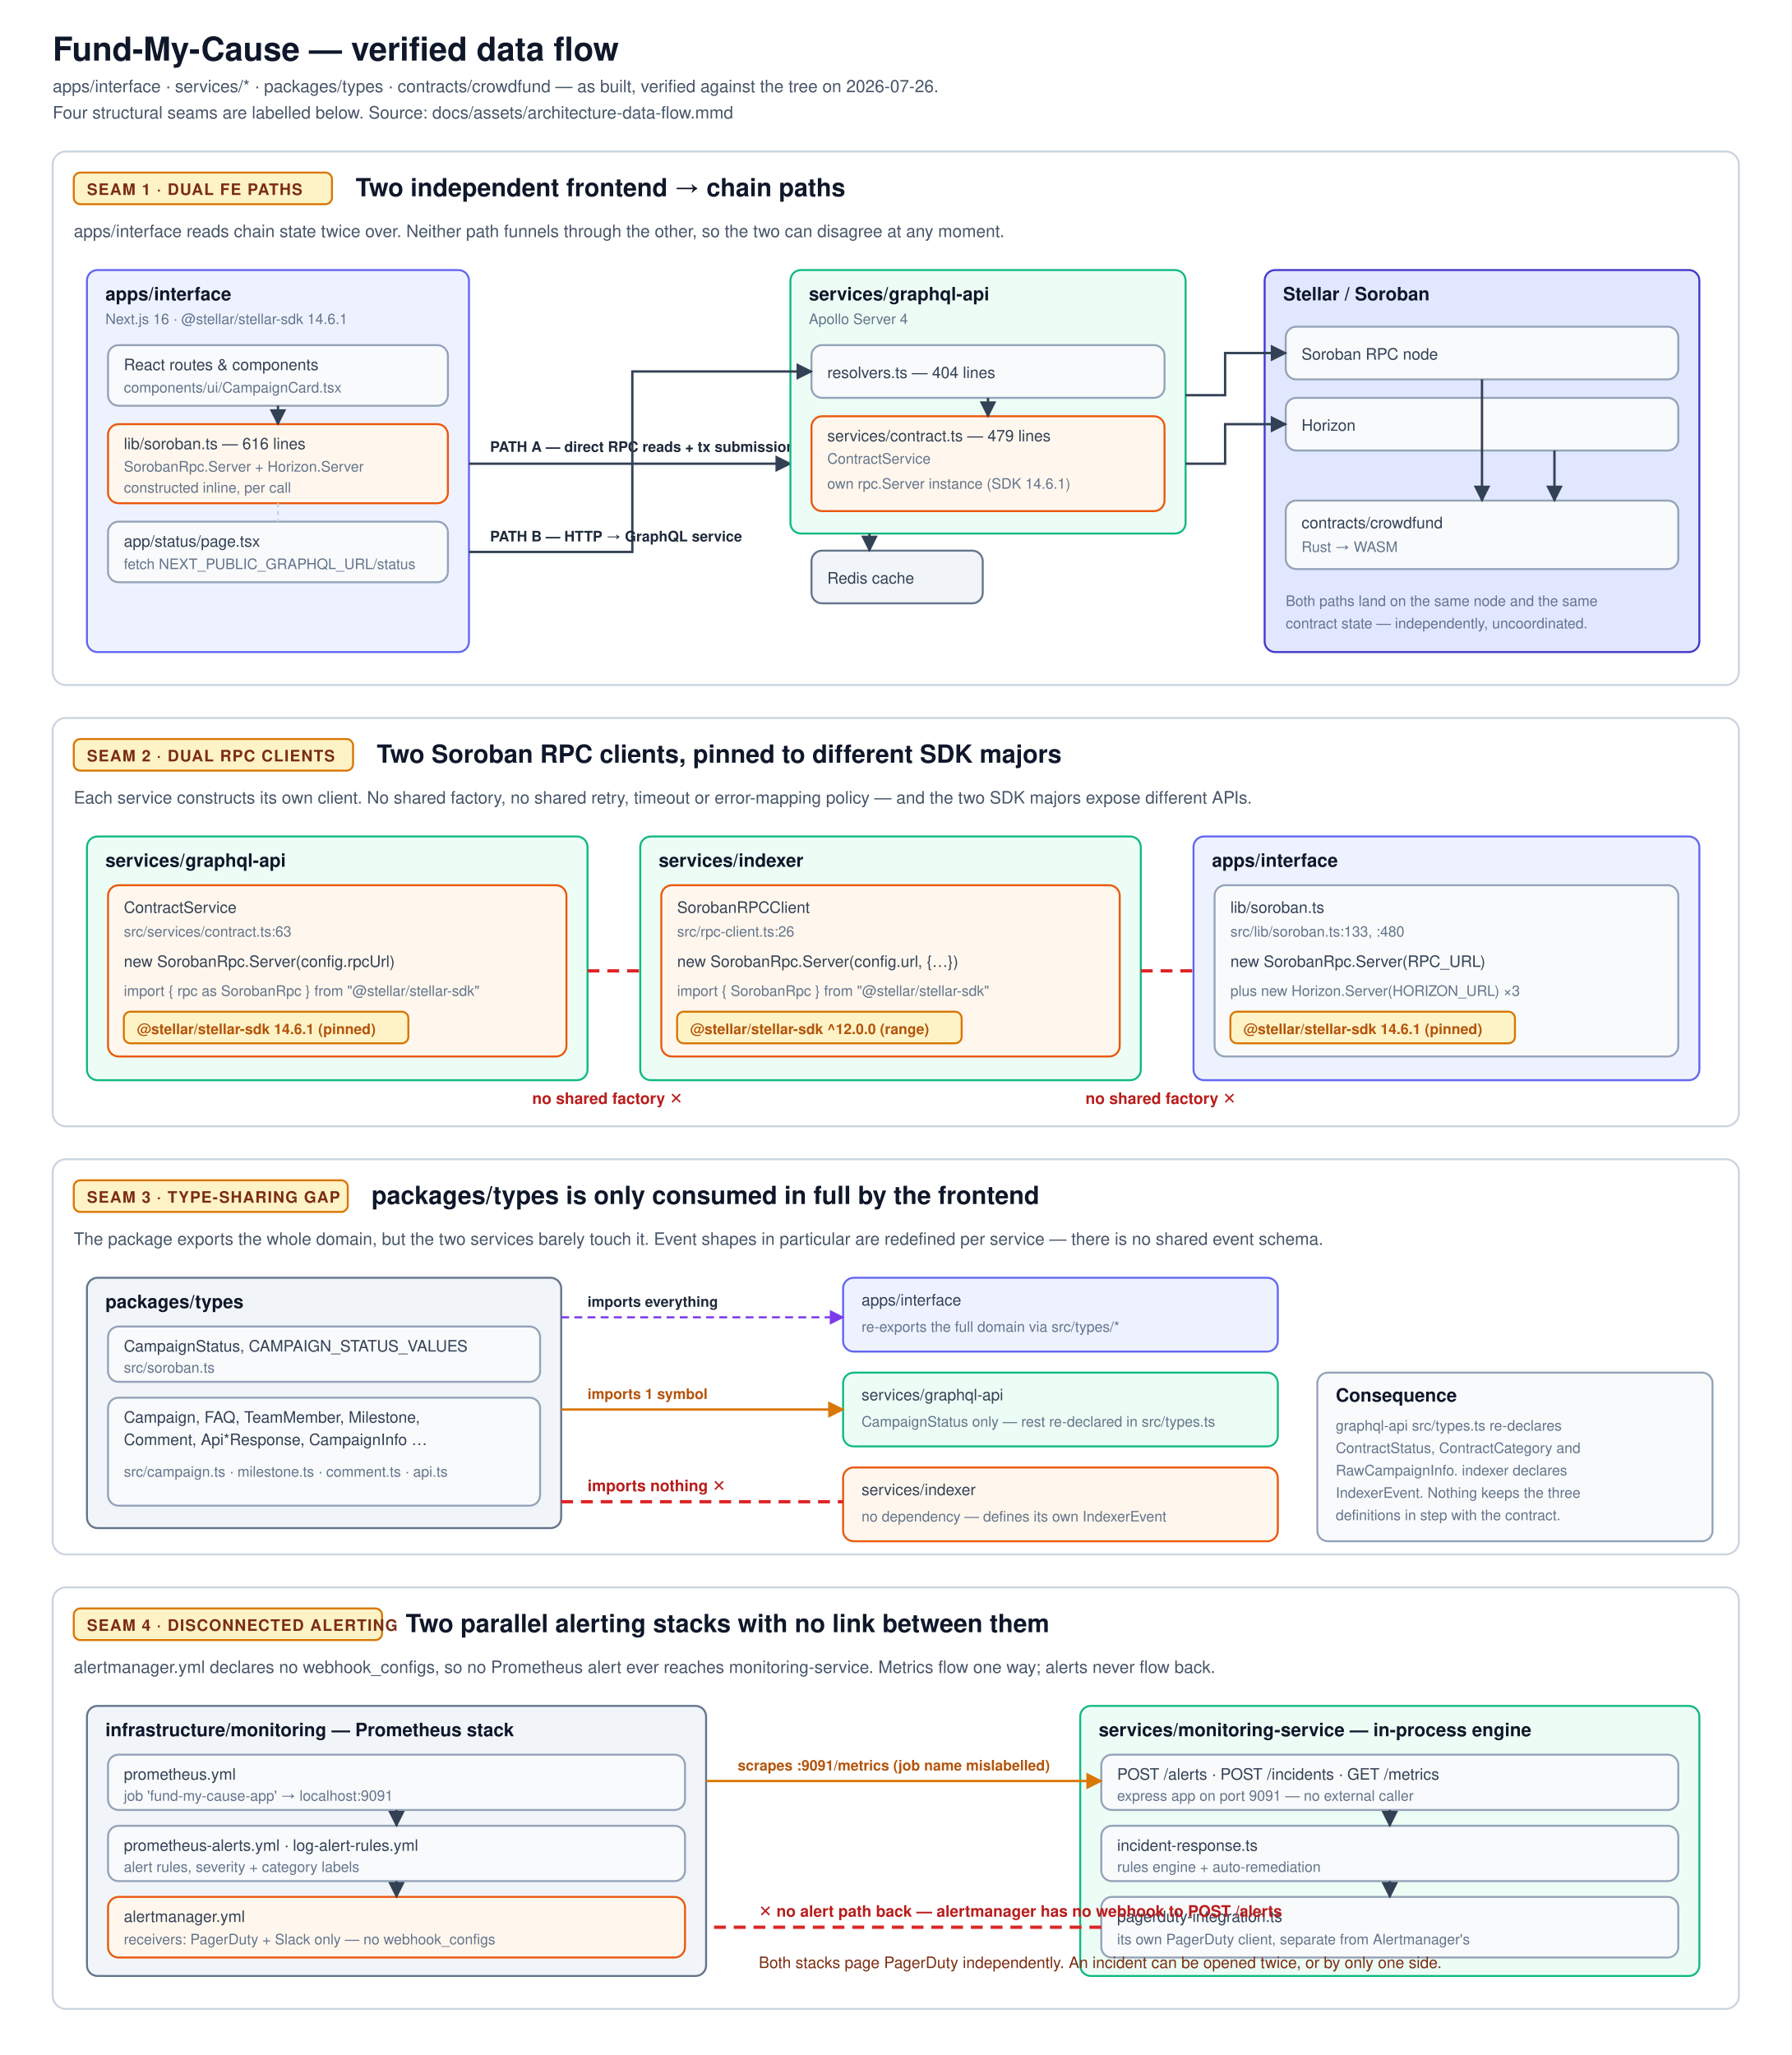
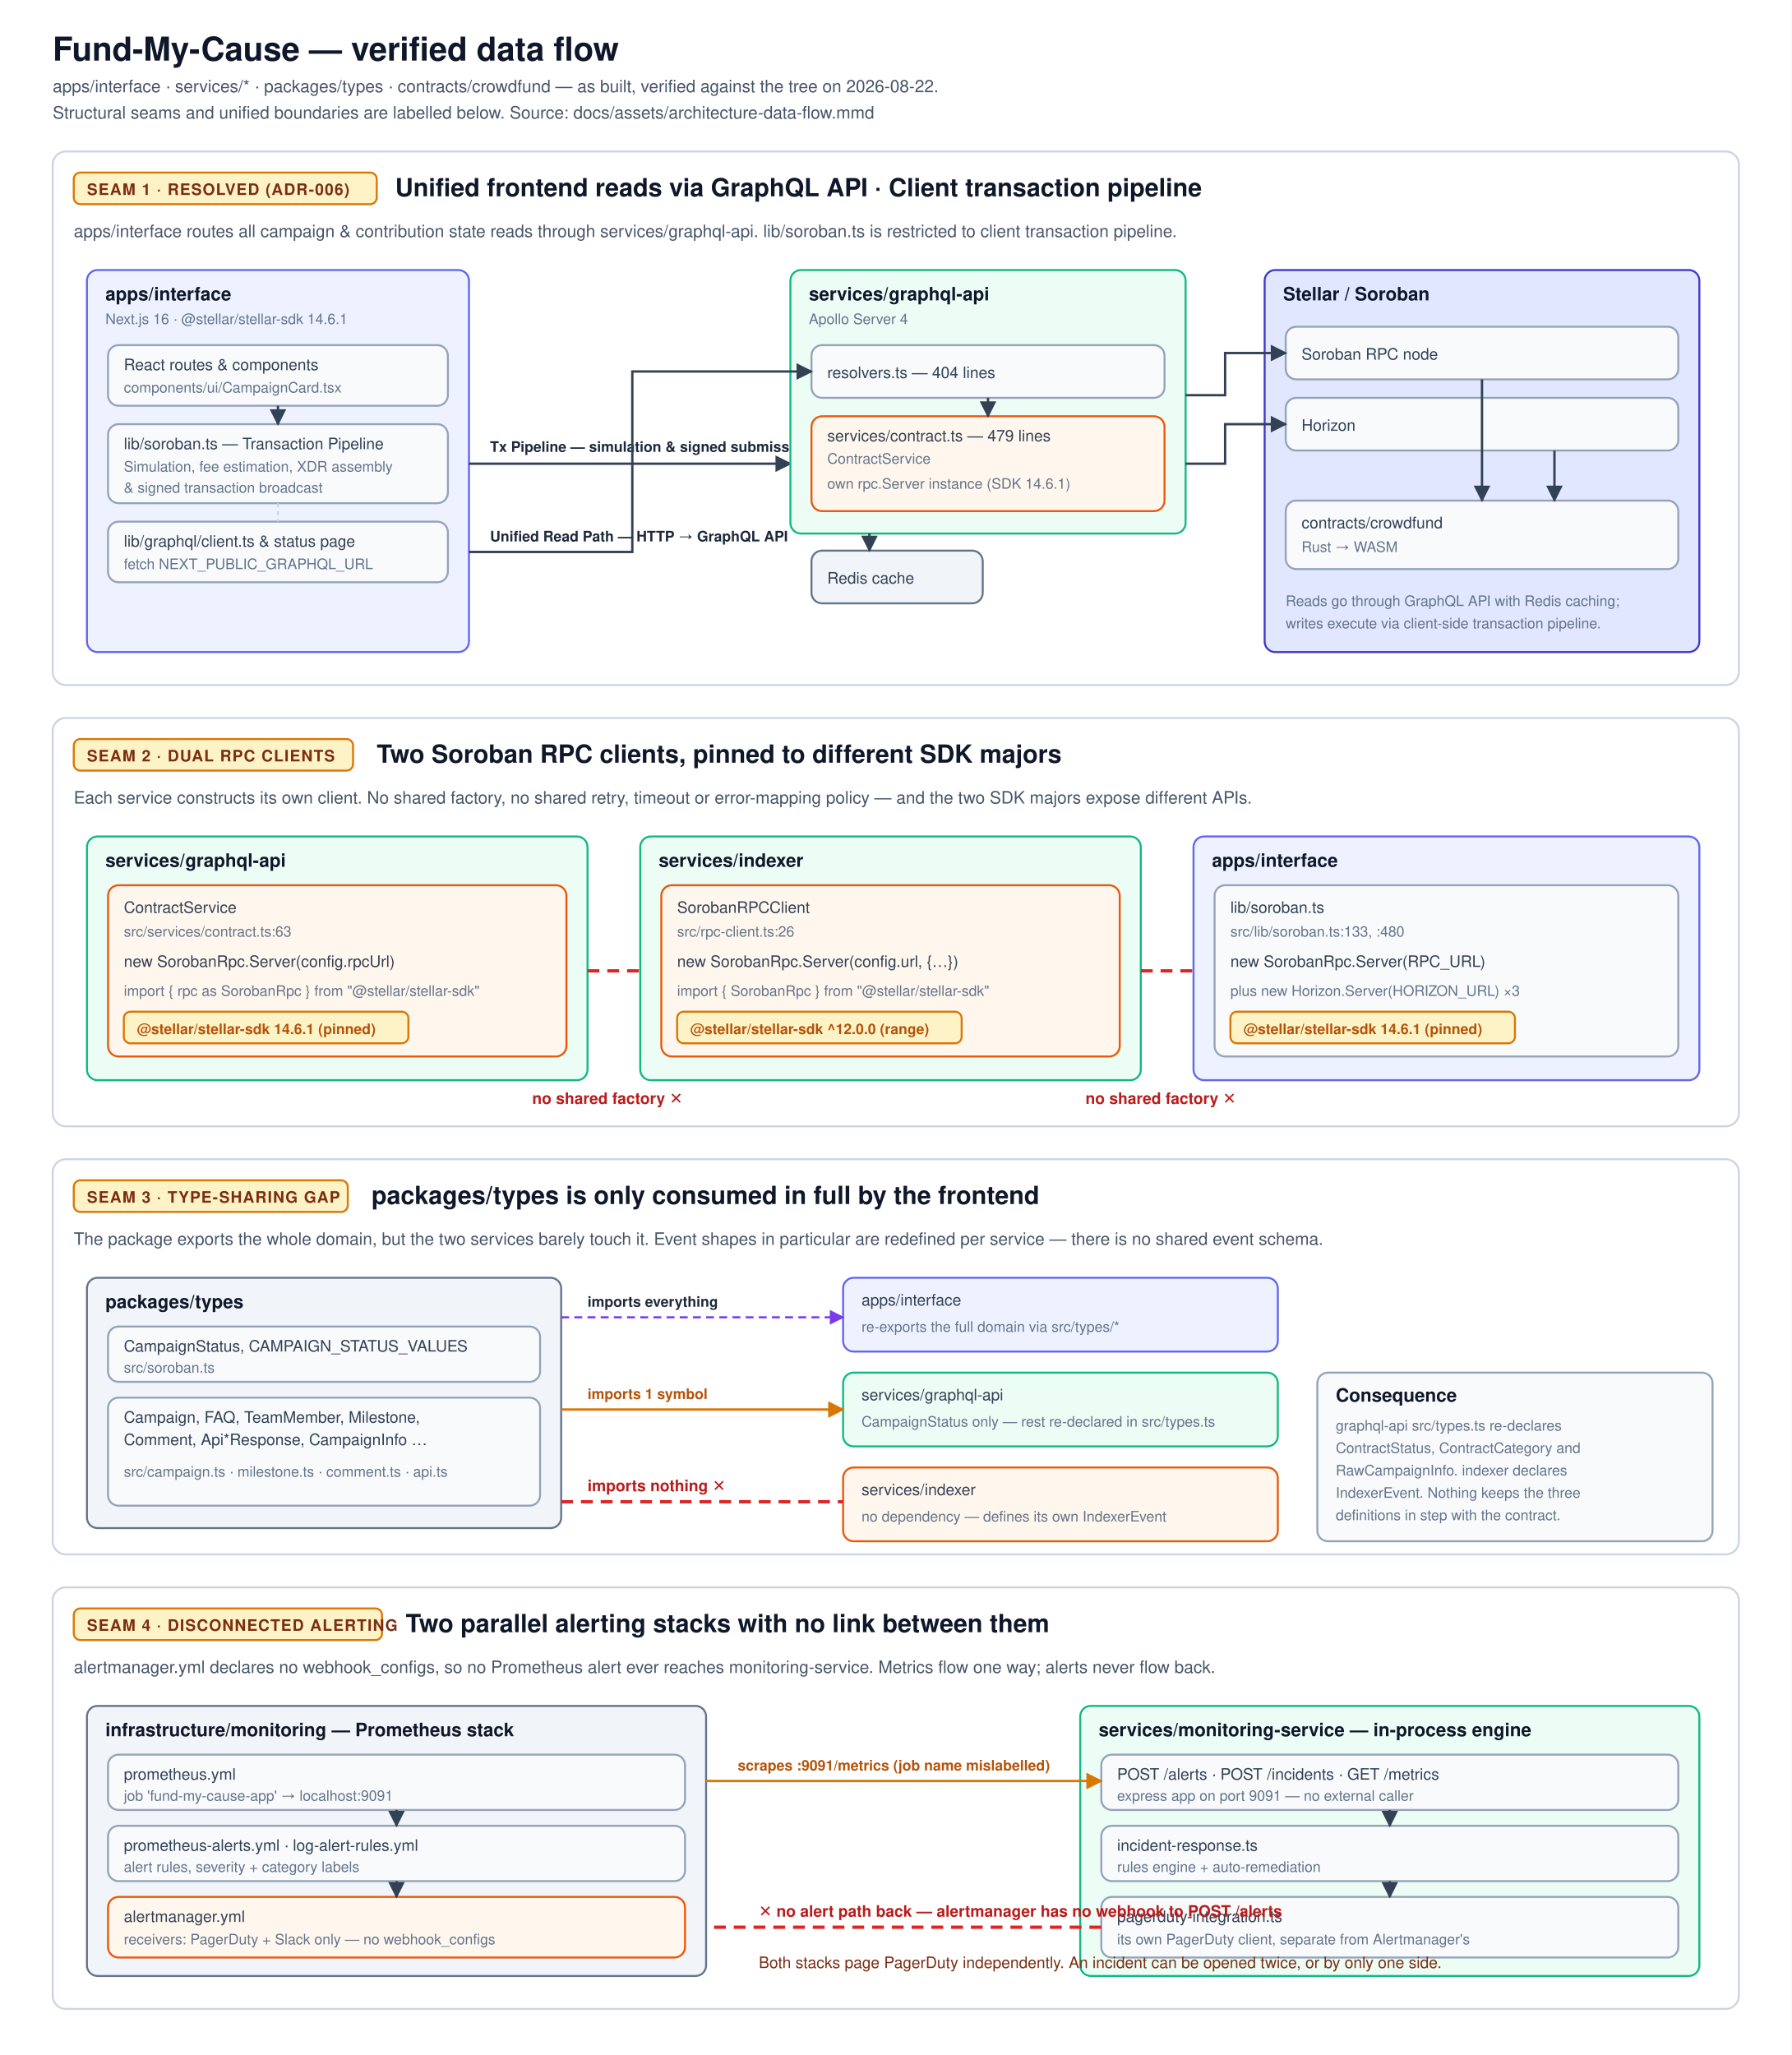
<svg xmlns="http://www.w3.org/2000/svg" viewBox="0 0 1360 1560" width="1360" height="1560" font-family="ui-sans-serif, system-ui, -apple-system, 'Segoe UI', Helvetica, Arial, sans-serif">
  <defs>
    <marker id="arrow" viewBox="0 0 10 10" refX="9" refY="5" markerWidth="7" markerHeight="7" orient="auto-start-reverse">
      <path d="M 0 0 L 10 5 L 0 10 z" fill="#334155" />
    </marker>
    <marker id="arrowDashed" viewBox="0 0 10 10" refX="9" refY="5" markerWidth="7" markerHeight="7" orient="auto-start-reverse">
      <path d="M 0 0 L 10 5 L 0 10 z" fill="#7c3aed" />
    </marker>
    <marker id="arrowWarn" viewBox="0 0 10 10" refX="9" refY="5" markerWidth="7" markerHeight="7" orient="auto-start-reverse">
      <path d="M 0 0 L 10 5 L 0 10 z" fill="#d97706" />
    </marker>
  </defs>
  <style>
    .panel      { fill: #ffffff; stroke: #cbd5e1; stroke-width: 1.5; rx: 10; }
    .panelTitle { font-size: 19px; font-weight: 700; fill: #0f172a; }
    .panelSub   { font-size: 13px; fill: #475569; }
    .seamTag    { font-size: 12px; font-weight: 700; fill: #7c2d12; letter-spacing: .06em; }
    .seamBadge  { fill: #fef3c7; stroke: #d97706; stroke-width: 1.5; rx: 5; }
    .box        { fill: #f8fafc; stroke: #94a3b8; stroke-width: 1.5; rx: 8; }
    .boxApp     { fill: #eef2ff; stroke: #6366f1; stroke-width: 1.5; rx: 8; }
    .boxSvc     { fill: #ecfdf5; stroke: #10b981; stroke-width: 1.5; rx: 8; }
    .boxChain   { fill: #e0e7ff; stroke: #4338ca; stroke-width: 1.5; rx: 8; }
    .boxWarn    { fill: #fff7ed; stroke: #ea580c; stroke-width: 1.5; rx: 8; }
    .boxMuted   { fill: #f1f5f9; stroke: #64748b; stroke-width: 1.5; rx: 8; }
    .h          { font-size: 14px; font-weight: 700; fill: #0f172a; }
    .t          { font-size: 12px; fill: #334155; }
    .m          { font-size: 11px; fill: #64748b; }
    .edge       { stroke: #334155; stroke-width: 1.8; fill: none; marker-end: url(#arrow); }
    .edgeDash   { stroke: #7c3aed; stroke-width: 1.6; fill: none; stroke-dasharray: 6 4; marker-end: url(#arrowDashed); }
    .edgeWarn   { stroke: #d97706; stroke-width: 1.8; fill: none; marker-end: url(#arrowWarn); }
    .edgeCut    { stroke: #dc2626; stroke-width: 2.5; fill: none; stroke-dasharray: 9 6; }
    .lbl        { font-size: 11px; font-weight: 600; fill: #1e293b; }
    .lblWarn    { font-size: 11px; font-weight: 700; fill: #b45309; }
    .lblCut     { font-size: 12px; font-weight: 700; fill: #b91c1c; }
    .note       { font-size: 12px; fill: #7c2d12; }
  </style>
  <rect width="1360" height="1560" fill="#ffffff" />
  <text x="40" y="46" font-size="25" font-weight="700" fill="#0f172a">Fund-My-Cause — verified data flow</text>
-   <text x="40" y="70" class="panelSub">apps/interface · services/* · packages/types · contracts/crowdfund — as built, verified against the tree on 2026-07-26.</text>
-   <text x="40" y="90" class="panelSub">Four structural seams are labelled below. Source: docs/assets/architecture-data-flow.mmd</text>
+   <text x="40" y="70" class="panelSub">apps/interface · services/* · packages/types · contracts/crowdfund — as built, verified against the tree on 2026-08-22.</text>
+   <text x="40" y="90" class="panelSub">Structural seams and unified boundaries are labelled below. Source: docs/assets/architecture-data-flow.mmd</text>
  <rect x="40" y="115" width="1280" height="405" class="panel" />
-   <rect x="56" y="131" width="196" height="24" class="seamBadge" />
-   <text x="66" y="148" class="seamTag">SEAM 1 · DUAL FE PATHS</text>
-   <text x="270" y="149" class="panelTitle">Two independent frontend → chain paths</text>
-   <text x="56" y="180" class="panelSub">apps/interface reads chain state twice over. Neither path funnels through the other, so the two can disagree at any moment.</text>
+   <rect x="56" y="131" width="230" height="24" class="seamBadge" />
+   <text x="66" y="148" class="seamTag">SEAM 1 · RESOLVED (ADR-006)</text>
+   <text x="300" y="149" class="panelTitle">Unified frontend reads via GraphQL API · Client transaction pipeline</text>
+   <text x="56" y="180" class="panelSub">apps/interface routes all campaign &amp; contribution state reads through services/graphql-api. lib/soroban.ts is restricted to client transaction pipeline.</text>
  <rect x="66" y="205" width="290" height="290" class="boxApp" />
  <text x="80" y="228" class="h">apps/interface</text>
  <text x="80" y="246" class="m">Next.js 16 · @stellar/stellar-sdk 14.6.1</text>
  <rect x="82" y="262" width="258" height="46" class="box" />
  <text x="94" y="281" class="t">React routes &amp; components</text>
  <text x="94" y="298" class="m">components/ui/CampaignCard.tsx</text>
-   <rect x="82" y="322" width="258" height="60" class="boxWarn" />
-   <text x="94" y="341" class="t">lib/soroban.ts — 616 lines</text>
-   <text x="94" y="358" class="m">SorobanRpc.Server + Horizon.Server</text>
-   <text x="94" y="374" class="m">constructed inline, per call</text>
+   <rect x="82" y="322" width="258" height="60" class="box" />
+   <text x="94" y="341" class="t">lib/soroban.ts — Transaction Pipeline</text>
+   <text x="94" y="358" class="m">Simulation, fee estimation, XDR assembly</text>
+   <text x="94" y="374" class="m">&amp; signed transaction broadcast</text>
  <rect x="82" y="396" width="258" height="46" class="box" />
-   <text x="94" y="415" class="t">app/status/page.tsx</text>
-   <text x="94" y="432" class="m">fetch NEXT_PUBLIC_GRAPHQL_URL/status</text>
+   <text x="94" y="415" class="t">lib/graphql/client.ts &amp; status page</text>
+   <text x="94" y="432" class="m">fetch NEXT_PUBLIC_GRAPHQL_URL</text>
  <path d="M 211 308 L 211 322" class="edge" />
  <path d="M 211 382 L 211 396" stroke="#cbd5e1" stroke-width="1.5" fill="none" stroke-dasharray="3 3" />
  <path d="M 356 352 L 600 352" class="edge" />
-   <text x="372" y="343" class="lbl">PATH A — direct RPC reads + tx submission</text>
+   <text x="372" y="343" class="lbl">Tx Pipeline — simulation &amp; signed submission</text>
  <rect x="600" y="205" width="300" height="200" class="boxSvc" />
  <text x="614" y="228" class="h">services/graphql-api</text>
  <text x="614" y="246" class="m">Apollo Server 4</text>
  <rect x="616" y="262" width="268" height="40" class="box" />
  <text x="628" y="287" class="t">resolvers.ts — 404 lines</text>
  <rect x="616" y="316" width="268" height="72" class="boxWarn" />
  <text x="628" y="335" class="t">services/contract.ts — 479 lines</text>
  <text x="628" y="352" class="m">ContractService</text>
  <text x="628" y="371" class="m">own rpc.Server instance (SDK 14.6.1)</text>
  <path d="M 356 419 L 480 419 L 480 282 L 616 282" class="edge" />
-   <text x="372" y="411" class="lbl">PATH B — HTTP → GraphQL service</text>
+   <text x="372" y="411" class="lbl">Unified Read Path — HTTP → GraphQL API</text>
  <path d="M 750 302 L 750 316" class="edge" />
  <rect x="616" y="418" width="130" height="40" class="boxMuted" />
  <text x="628" y="443" class="t">Redis cache</text>
  <path d="M 660 405 L 660 418" class="edge" />
  <rect x="960" y="205" width="330" height="290" class="boxChain" />
  <text x="974" y="228" class="h">Stellar / Soroban</text>
  <rect x="976" y="248" width="298" height="40" class="box" />
  <text x="988" y="273" class="t">Soroban RPC node</text>
  <rect x="976" y="302" width="298" height="40" class="box" />
  <text x="988" y="327" class="t">Horizon</text>
  <rect x="976" y="380" width="298" height="52" class="box" />
  <text x="988" y="401" class="t">contracts/crowdfund</text>
  <text x="988" y="419" class="m">Rust → WASM</text>
  <path d="M 900 300 L 930 300 L 930 268 L 976 268" class="edge" />
  <path d="M 356 352 L 356 322 L 940 322 L 940 268 L 976 268" class="edge" opacity="0" />
  <path d="M 900 352 L 930 352 L 930 322 L 976 322" class="edge" />
  <path d="M 1125 288 L 1125 380" class="edge" />
  <path d="M 1180 342 L 1180 380" class="edge" />
-   <text x="976" y="460" class="m">Both paths land on the same node and the same</text>
-   <text x="976" y="477" class="m">contract state — independently, uncoordinated.</text>
+   <text x="976" y="460" class="m">Reads go through GraphQL API with Redis caching;</text>
+   <text x="976" y="477" class="m">writes execute via client-side transaction pipeline.</text>
  <rect x="40" y="545" width="1280" height="310" class="panel" />
  <rect x="56" y="561" width="212" height="24" class="seamBadge" />
  <text x="66" y="578" class="seamTag">SEAM 2 · DUAL RPC CLIENTS</text>
  <text x="286" y="579" class="panelTitle">Two Soroban RPC clients, pinned to different SDK majors</text>
  <text x="56" y="610" class="panelSub">Each service constructs its own client. No shared factory, no shared retry, timeout or error-mapping policy — and the two SDK majors expose different APIs.</text>
  <rect x="66" y="635" width="380" height="185" class="boxSvc" />
  <text x="80" y="658" class="h">services/graphql-api</text>
  <rect x="82" y="672" width="348" height="130" class="boxWarn" />
  <text x="94" y="693" class="t">ContractService</text>
  <text x="94" y="711" class="m">src/services/contract.ts:63</text>
  <text x="94" y="734" class="t">new SorobanRpc.Server(config.rpcUrl)</text>
  <text x="94" y="756" class="m">import { rpc as SorobanRpc } from "@stellar/stellar-sdk"</text>
  <rect x="94" y="768" width="216" height="24" class="seamBadge" />
  <text x="104" y="785" class="lblWarn">@stellar/stellar-sdk 14.6.1 (pinned)</text>
  <rect x="486" y="635" width="380" height="185" class="boxSvc" />
  <text x="500" y="658" class="h">services/indexer</text>
  <rect x="502" y="672" width="348" height="130" class="boxWarn" />
  <text x="514" y="693" class="t">SorobanRPCClient</text>
  <text x="514" y="711" class="m">src/rpc-client.ts:26</text>
  <text x="514" y="734" class="t">new SorobanRpc.Server(config.url, {…})</text>
  <text x="514" y="756" class="m">import { SorobanRpc } from "@stellar/stellar-sdk"</text>
  <rect x="514" y="768" width="216" height="24" class="seamBadge" />
  <text x="524" y="785" class="lblWarn">@stellar/stellar-sdk ^12.0.0 (range)</text>
  <rect x="906" y="635" width="384" height="185" class="boxApp" />
  <text x="920" y="658" class="h">apps/interface</text>
  <rect x="922" y="672" width="352" height="130" class="box" />
  <text x="934" y="693" class="t">lib/soroban.ts</text>
  <text x="934" y="711" class="m">src/lib/soroban.ts:133, :480</text>
  <text x="934" y="734" class="t">new SorobanRpc.Server(RPC_URL)</text>
  <text x="934" y="756" class="m">plus new Horizon.Server(HORIZON_URL) ×3</text>
  <rect x="934" y="768" width="216" height="24" class="seamBadge" />
  <text x="944" y="785" class="lblWarn">@stellar/stellar-sdk 14.6.1 (pinned)</text>
  <path d="M 446 737 L 486 737" class="edgeCut" marker-end="none" />
  <text x="404" y="838" class="lblCut">no shared factory ✕</text>
  <path d="M 866 737 L 906 737" class="edgeCut" marker-end="none" />
  <text x="824" y="838" class="lblCut">no shared factory ✕</text>
  <rect x="40" y="880" width="1280" height="300" class="panel" />
  <rect x="56" y="896" width="208" height="24" class="seamBadge" />
  <text x="66" y="913" class="seamTag">SEAM 3 · TYPE-SHARING GAP</text>
  <text x="282" y="914" class="panelTitle">packages/types is only consumed in full by the frontend</text>
  <text x="56" y="945" class="panelSub">The package exports the whole domain, but the two services barely touch it. Event shapes in particular are redefined per service — there is no shared event schema.</text>
  <rect x="66" y="970" width="360" height="190" class="boxMuted" />
  <text x="80" y="993" class="h">packages/types</text>
  <rect x="82" y="1007" width="328" height="42" class="box" />
  <text x="94" y="1026" class="t">CampaignStatus, CAMPAIGN_STATUS_VALUES</text>
  <text x="94" y="1042" class="m">src/soroban.ts</text>
  <rect x="82" y="1061" width="328" height="82" class="box" />
  <text x="94" y="1080" class="t">Campaign, FAQ, TeamMember, Milestone,</text>
  <text x="94" y="1097" class="t">Comment, Api*Response, CampaignInfo …</text>
  <text x="94" y="1121" class="m">src/campaign.ts · milestone.ts · comment.ts · api.ts</text>
  <rect x="640" y="970" width="330" height="56" class="boxApp" />
  <text x="654" y="991" class="t">apps/interface</text>
  <text x="654" y="1011" class="m">re-exports the full domain via src/types/*</text>
  <path d="M 426 1000 L 640 1000" class="edgeDash" />
  <text x="446" y="992" class="lbl">imports everything</text>
  <rect x="640" y="1042" width="330" height="56" class="boxSvc" />
  <text x="654" y="1063" class="t">services/graphql-api</text>
  <text x="654" y="1083" class="m">CampaignStatus only — rest re-declared in src/types.ts</text>
  <path d="M 426 1070 L 640 1070" class="edgeWarn" />
  <text x="446" y="1062" class="lblWarn">imports 1 symbol</text>
  <rect x="640" y="1114" width="330" height="56" class="boxWarn" />
  <text x="654" y="1135" class="t">services/indexer</text>
  <text x="654" y="1155" class="m">no dependency — defines its own IndexerEvent</text>
  <path d="M 426 1140 L 640 1140" class="edgeCut" marker-end="none" />
  <text x="446" y="1132" class="lblCut">imports nothing ✕</text>
  <rect x="1000" y="1042" width="300" height="128" class="box" />
  <text x="1014" y="1064" class="h">Consequence</text>
  <text x="1014" y="1086" class="m">graphql-api src/types.ts re-declares</text>
  <text x="1014" y="1103" class="m">ContractStatus, ContractCategory and</text>
  <text x="1014" y="1120" class="m">RawCampaignInfo. indexer declares</text>
  <text x="1014" y="1137" class="m">IndexerEvent. Nothing keeps the three</text>
  <text x="1014" y="1154" class="m">definitions in step with the contract.</text>
  <rect x="40" y="1205" width="1280" height="320" class="panel" />
  <rect x="56" y="1221" width="234" height="24" class="seamBadge" />
  <text x="66" y="1238" class="seamTag">SEAM 4 · DISCONNECTED ALERTING</text>
  <text x="308" y="1239" class="panelTitle">Two parallel alerting stacks with no link between them</text>
  <text x="56" y="1270" class="panelSub">alertmanager.yml declares no webhook_configs, so no Prometheus alert ever reaches monitoring-service. Metrics flow one way; alerts never flow back.</text>
  <rect x="66" y="1295" width="470" height="205" class="boxMuted" />
  <text x="80" y="1318" class="h">infrastructure/monitoring — Prometheus stack</text>
  <rect x="82" y="1332" width="438" height="42" class="box" />
  <text x="94" y="1351" class="t">prometheus.yml</text>
  <text x="94" y="1367" class="m">job 'fund-my-cause-app' → localhost:9091</text>
  <rect x="82" y="1386" width="438" height="42" class="box" />
  <text x="94" y="1405" class="t">prometheus-alerts.yml · log-alert-rules.yml</text>
  <text x="94" y="1421" class="m">alert rules, severity + category labels</text>
  <rect x="82" y="1440" width="438" height="46" class="boxWarn" />
  <text x="94" y="1459" class="t">alertmanager.yml</text>
  <text x="94" y="1476" class="m">receivers: PagerDuty + Slack only — no webhook_configs</text>
  <path d="M 301 1374 L 301 1386" class="edge" />
  <path d="M 301 1428 L 301 1440" class="edge" />
  <rect x="820" y="1295" width="470" height="205" class="boxSvc" />
  <text x="834" y="1318" class="h">services/monitoring-service — in-process engine</text>
  <rect x="836" y="1332" width="438" height="42" class="box" />
  <text x="848" y="1351" class="t">POST /alerts · POST /incidents · GET /metrics</text>
  <text x="848" y="1367" class="m">express app on port 9091 — no external caller</text>
  <rect x="836" y="1386" width="438" height="42" class="box" />
  <text x="848" y="1405" class="t">incident-response.ts</text>
  <text x="848" y="1421" class="m">rules engine + auto-remediation</text>
  <rect x="836" y="1440" width="438" height="46" class="box" />
  <text x="848" y="1459" class="t">pagerduty-integration.ts</text>
  <text x="848" y="1476" class="m">its own PagerDuty client, separate from Alertmanager's</text>
  <path d="M 1055 1374 L 1055 1386" class="edge" />
  <path d="M 1055 1428 L 1055 1440" class="edge" />
  <path d="M 536 1352 L 836 1352" class="edgeWarn" />
  <text x="560" y="1344" class="lblWarn">scrapes :9091/metrics (job name mislabelled)</text>
  <path d="M 836 1463 L 536 1463" class="edgeCut" marker-end="none" />
  <text x="576" y="1455" class="lblCut">✕  no alert path back — alertmanager has no webhook to POST /alerts</text>
  <text x="576" y="1494" class="note">Both stacks page PagerDuty independently. An incident can be opened twice, or by only one side.</text>
</svg>
